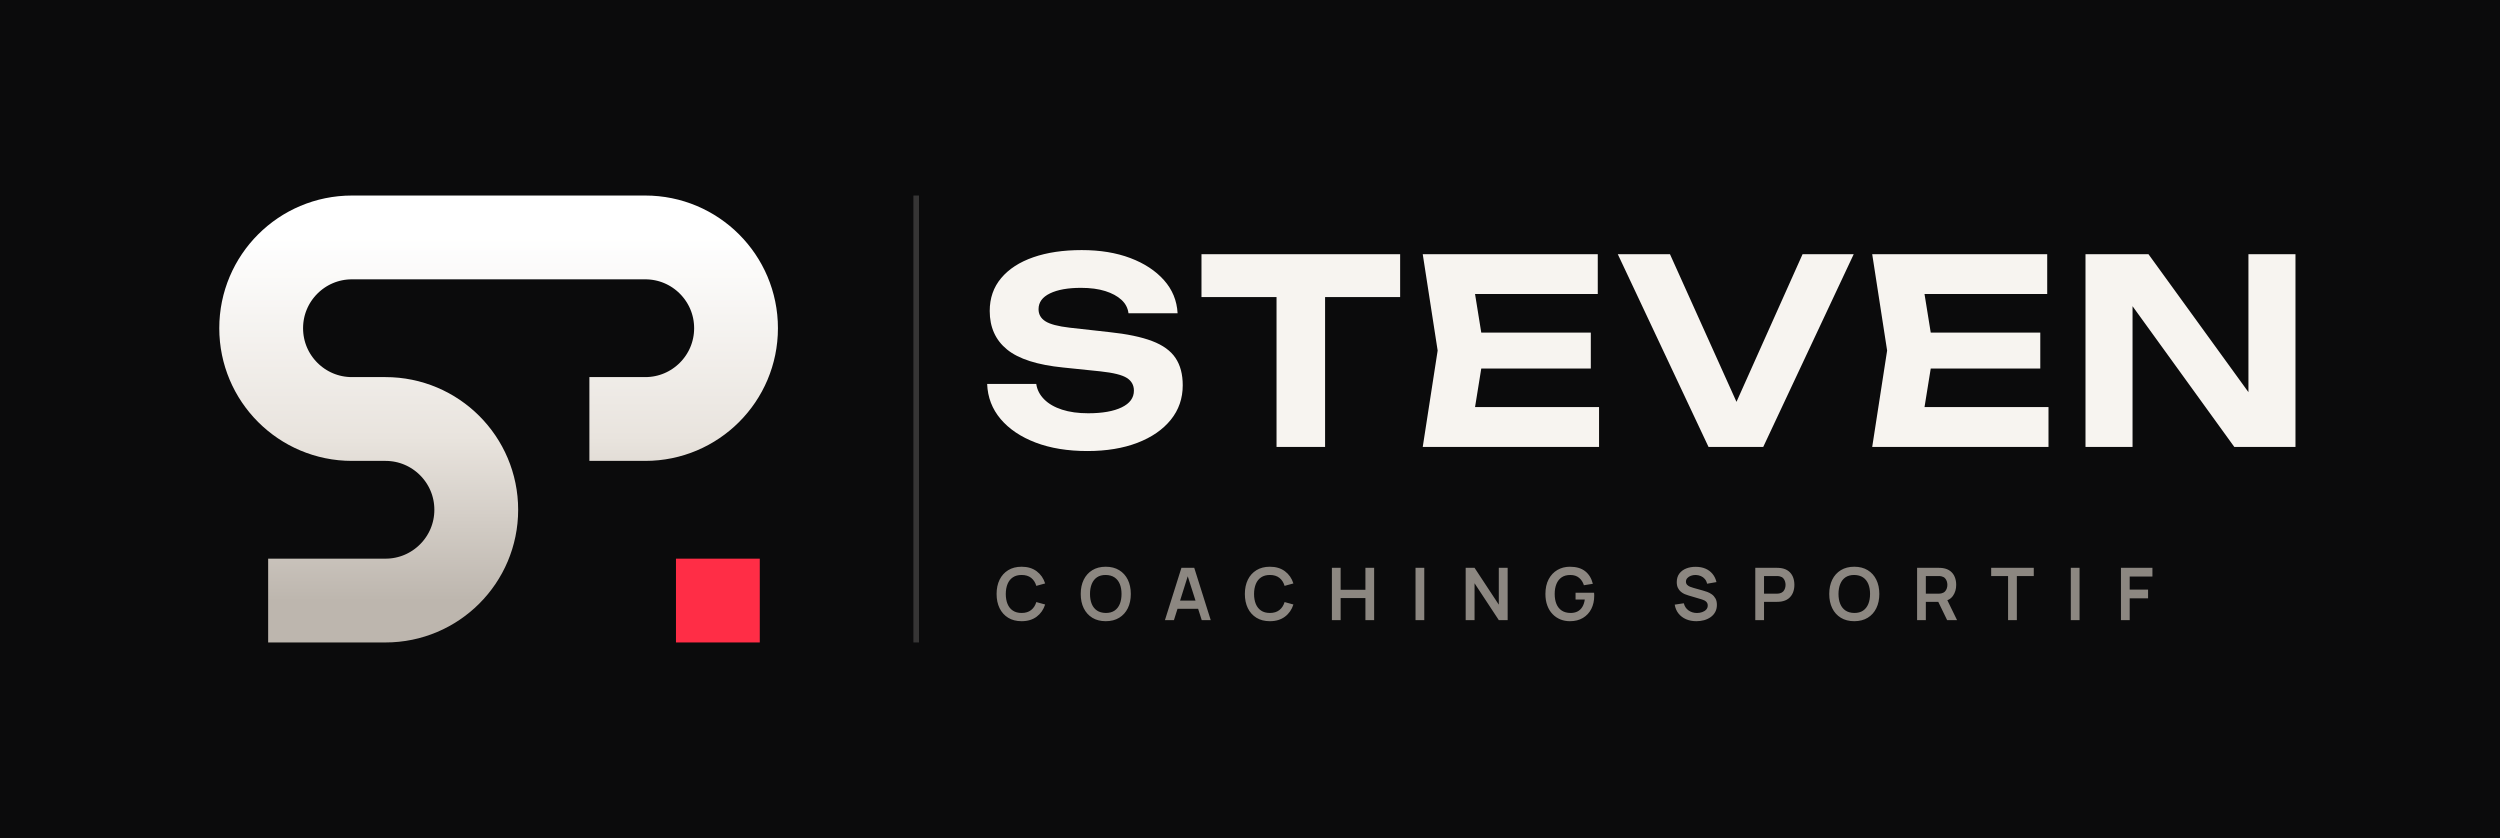
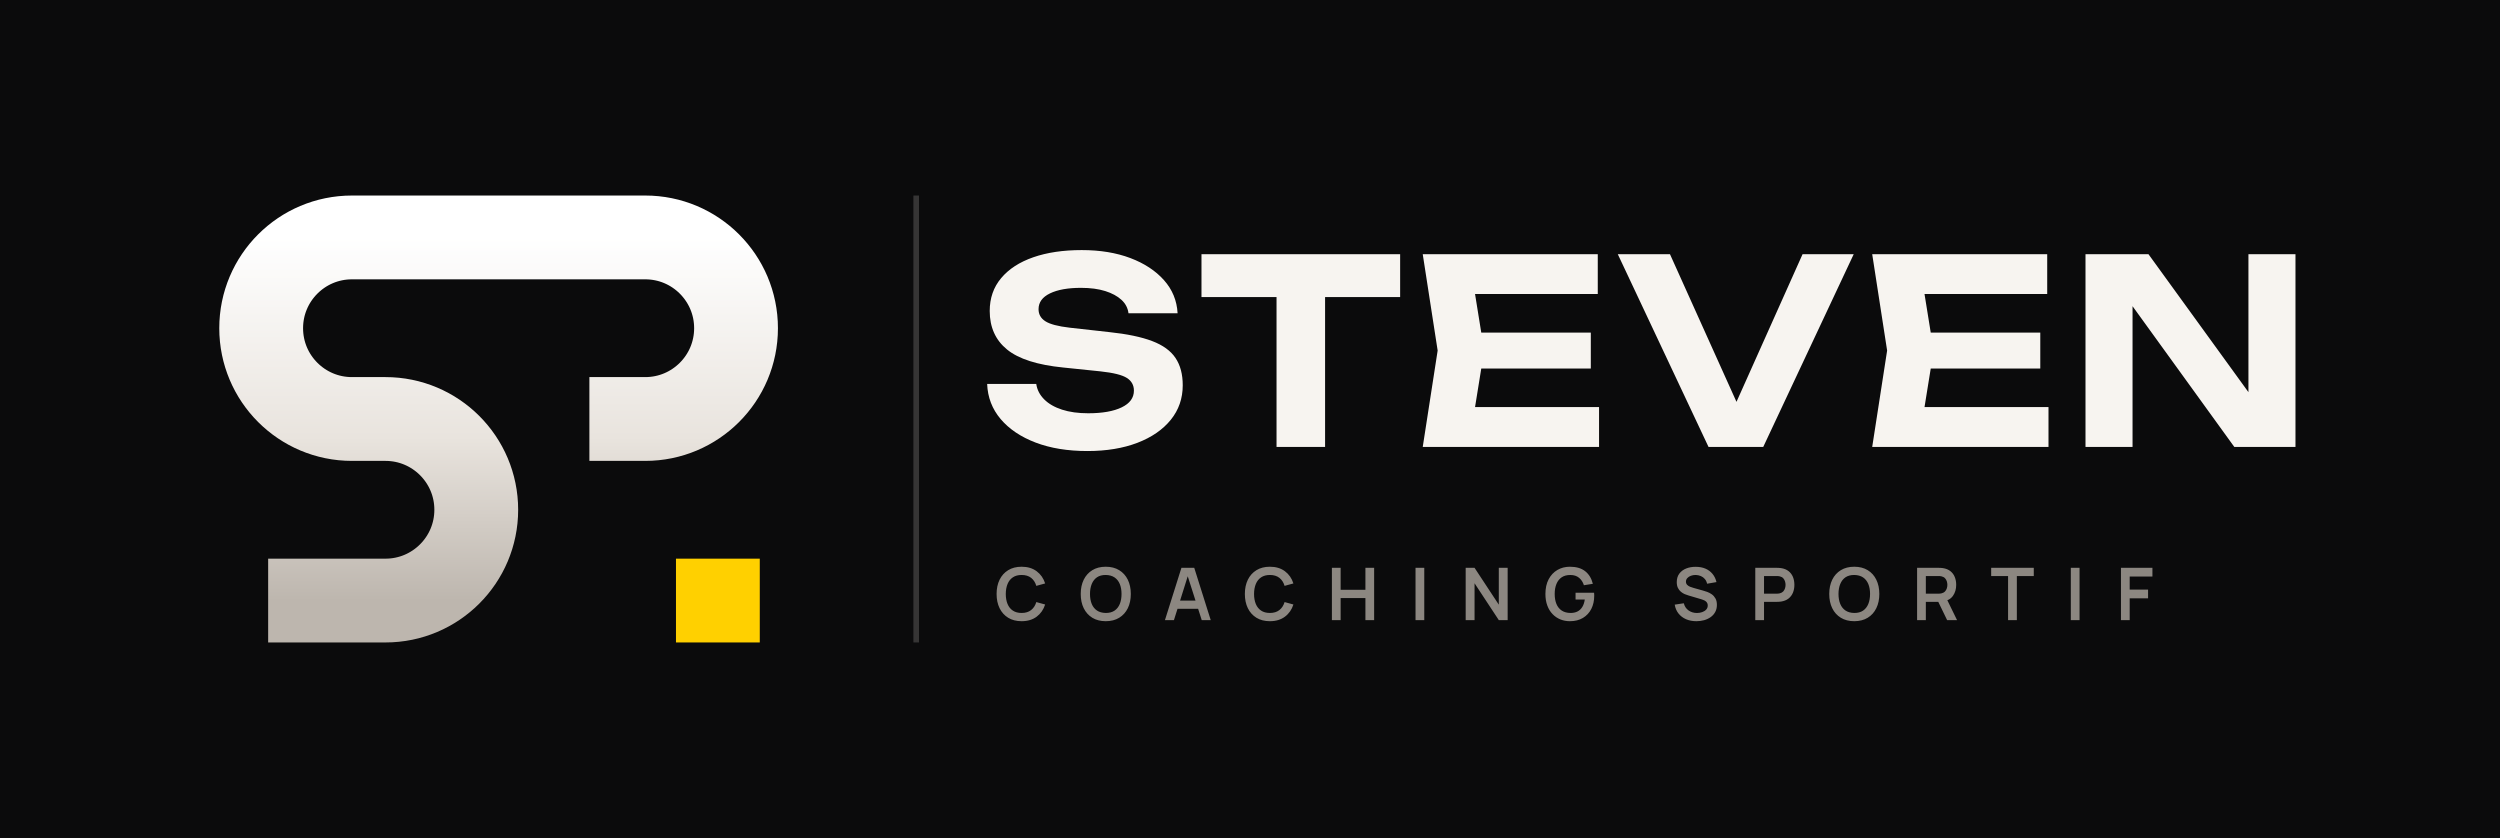
<svg xmlns="http://www.w3.org/2000/svg" viewBox="0 0 895 300" width="895" height="300">
  <defs>
    <linearGradient id="metal" x1="0" y1="0" x2="0" y2="1">
      <stop offset="0" stop-color="#FFFFFF" />
      <stop offset=".55" stop-color="#E9E4DE" />
      <stop offset="1" stop-color="#BDB6AE" />
    </linearGradient>
-     <linearGradient id="redg" x1="0" y1="0" x2="1" y2="1">
-       <stop offset="0" stop-color="#FF4D63" />
-       <stop offset="1" stop-color="#C8102E" />
+     <linearGradient id="yellowg" x1="0" y1="0" x2="1" y2="1">
+       <stop offset="0" stop-color="#FFE45C" />
+       <stop offset="1" stop-color="#E6B400" />
    </linearGradient>
    <linearGradient id="tile" x1="0" y1="0" x2="1" y2="1">
      <stop offset="0" stop-color="#1A1A1C" />
      <stop offset="1" stop-color="#0B0B0C" />
    </linearGradient>
  </defs>
  <rect width="895" height="300" fill="#0B0B0C" />
  <g transform="translate(60 30) scale(1)">
    <g transform="translate(6 0)">
      <g fill="none" stroke-linejoin="round" stroke-linecap="butt" stroke-width="30">
        <path d="M30 185 H72 A32.5 32.5 0 0 0 72 120 H60 A32.5 32.5 0 0 1 60 55 H165 A32.5 32.5 0 0 1 165 120 H145" stroke="url(#metal)" />
        <path d="M145 40 V200" stroke="url(#metal)" />
      </g>
-       <rect x="176" y="170" width="30" height="30" fill="#FF2D46" />
+       <rect x="176" y="170" width="30" height="30" fill="#FFD000" />
    </g>
  </g>
  <rect x="327" y="70" width="2" height="160" fill="#F7F4F0" opacity=".18" />
  <path d="M353.40 137.46L353.40 137.46L370.98 137.46Q371.44 140.59 373.83 142.98Q376.22 145.37 380.22 146.66Q384.22 147.95 389.56 147.95L389.56 147.95Q397.20 147.95 401.57 145.83Q405.94 143.72 405.94 139.85L405.94 139.85Q405.94 136.91 403.41 135.30Q400.88 133.69 393.98 132.95L393.98 132.95L380.64 131.57Q366.74 130.19 360.53 125.13Q354.32 120.07 354.32 111.33L354.32 111.33Q354.32 104.43 358.42 99.56Q362.51 94.68 369.92 92.10Q377.32 89.53 387.26 89.53L387.26 89.53Q397.10 89.53 404.65 92.38Q412.19 95.23 416.70 100.29Q421.21 105.35 421.58 112.16L421.58 112.16L404.00 112.16Q403.64 109.31 401.47 107.33Q399.31 105.35 395.68 104.20Q392.04 103.05 386.98 103.05L386.98 103.05Q379.99 103.05 375.90 105.03Q371.80 107.01 371.80 110.69L371.80 110.69Q371.80 113.45 374.24 115.01Q376.68 116.58 382.94 117.31L382.94 117.31L397.01 118.88Q406.67 119.89 412.47 122.10Q418.26 124.30 420.84 128.17Q423.42 132.03 423.42 137.92L423.42 137.92Q423.42 145.00 419.14 150.29Q414.86 155.58 407.18 158.53Q399.50 161.47 389.28 161.47L389.28 161.47Q378.70 161.47 370.75 158.44Q362.79 155.40 358.23 150.02Q353.68 144.64 353.40 137.46ZM457.00 160L457.00 98.73L474.38 98.73L474.38 160L457.00 160ZM430.13 106.36L430.13 91L501.25 91L501.25 106.36L430.13 106.36ZM519.56 119.06L569.51 119.06L569.51 131.94L519.56 131.94L519.56 119.06ZM526.73 96.98L531.33 125.50L526.73 154.02L519.46 145.74L572.46 145.74L572.46 160L509.34 160L514.68 125.50L509.34 91L572.00 91L572.00 105.26L519.46 105.26L526.73 96.98ZM597.85 91L625.45 152.27L617.90 152.27L645.32 91L663.63 91L631.24 160L611.65 160L579.17 91L597.85 91ZM680.46 119.06L730.42 119.06L730.42 131.94L680.46 131.94L680.46 119.06ZM687.64 96.98L692.24 125.50L687.64 154.02L680.37 145.74L733.36 145.74L733.36 160L670.25 160L675.59 125.50L670.25 91L732.90 91L732.90 105.26L680.37 105.26L687.64 96.98ZM769.15 91L810.55 148.13L804.94 149.14L804.94 91L821.78 91L821.78 160L799.88 160L757.84 101.86L763.45 100.84L763.45 160L746.61 160L746.61 91L769.15 91Z" fill="#F7F4F0" />
  <path d="M365.74 222.39L365.74 222.39Q362.93 222.39 360.93 221.16Q358.93 219.93 357.85 217.74Q356.78 215.54 356.78 212.64L356.78 212.64Q356.78 209.74 357.85 207.54Q358.93 205.35 360.93 204.12Q362.93 202.89 365.74 202.89L365.74 202.89Q368.97 202.89 371.13 204.51Q373.29 206.13 374.16 208.87L374.16 208.87L371.00 209.74Q370.46 207.91 369.14 206.87Q367.83 205.84 365.74 205.84L365.74 205.84Q363.85 205.84 362.60 206.69Q361.34 207.53 360.71 209.06Q360.08 210.59 360.07 212.64L360.07 212.64Q360.07 214.69 360.70 216.22Q361.33 217.75 362.59 218.59Q363.85 219.44 365.74 219.44L365.74 219.44Q367.83 219.44 369.14 218.40Q370.46 217.36 371.00 215.54L371.00 215.54L374.16 216.41Q373.29 219.15 371.13 220.77Q368.97 222.39 365.74 222.39ZM395.86 222.39L395.86 222.39Q393.05 222.39 391.05 221.16Q389.05 219.93 387.97 217.74Q386.90 215.54 386.90 212.64L386.90 212.64Q386.90 209.74 387.97 207.54Q389.05 205.35 391.05 204.12Q393.05 202.89 395.86 202.89L395.86 202.89Q398.67 202.89 400.67 204.12Q402.68 205.35 403.76 207.54Q404.83 209.74 404.83 212.64L404.83 212.64Q404.83 215.54 403.76 217.74Q402.68 219.93 400.67 221.16Q398.67 222.39 395.86 222.39ZM395.86 219.44L395.86 219.44Q397.74 219.45 399.00 218.61Q400.25 217.76 400.88 216.23Q401.51 214.69 401.51 212.64L401.51 212.64Q401.51 210.59 400.88 209.07Q400.25 207.56 399.00 206.71Q397.74 205.87 395.86 205.84L395.86 205.84Q393.97 205.83 392.72 206.67Q391.48 207.52 390.85 209.05Q390.22 210.59 390.22 212.64L390.22 212.64Q390.22 214.69 390.84 216.21Q391.46 217.72 392.72 218.57Q393.97 219.41 395.86 219.44ZM420.27 222L417.05 222L422.95 203.28L427.54 203.28L433.44 222L430.22 222L424.86 205.20L425.56 205.20L420.27 222ZM430.16 217.94L420.34 217.94L420.34 215.02L430.16 215.02L430.16 217.94ZM454.62 222.39L454.62 222.39Q451.81 222.39 449.81 221.16Q447.81 219.93 446.73 217.74Q445.66 215.54 445.66 212.64L445.66 212.64Q445.66 209.74 446.73 207.54Q447.81 205.35 449.81 204.12Q451.81 202.89 454.62 202.89L454.62 202.89Q457.85 202.89 460.01 204.51Q462.17 206.13 463.04 208.87L463.04 208.87L459.88 209.74Q459.34 207.91 458.02 206.87Q456.71 205.84 454.62 205.84L454.62 205.84Q452.73 205.84 451.48 206.69Q450.22 207.53 449.59 209.06Q448.96 210.59 448.95 212.64L448.95 212.64Q448.95 214.69 449.58 216.22Q450.21 217.75 451.47 218.59Q452.73 219.44 454.62 219.44L454.62 219.44Q456.71 219.44 458.02 218.40Q459.34 217.36 459.88 215.54L459.88 215.54L463.04 216.41Q462.17 219.15 460.01 220.77Q457.85 222.39 454.62 222.39ZM479.95 222L476.82 222L476.82 203.28L479.95 203.28L479.95 211.16L488.82 211.16L488.82 203.28L491.94 203.28L491.94 222L488.82 222L488.82 214.10L479.95 214.10L479.95 222ZM509.89 222L506.76 222L506.76 203.28L509.89 203.28L509.89 222ZM527.89 222L524.71 222L524.71 203.28L527.89 203.28L536.57 216.47L536.57 203.28L539.74 203.28L539.74 222L536.57 222L527.89 208.81L527.89 222ZM562.02 222.39L562.02 222.39Q560.20 222.39 558.61 221.75Q557.02 221.10 555.82 219.85Q554.61 218.61 553.94 216.79Q553.26 214.98 553.26 212.64L553.26 212.64Q553.26 209.57 554.41 207.39Q555.55 205.22 557.54 204.05Q559.53 202.89 562.02 202.89L562.02 202.89Q565.48 202.89 567.50 204.50Q569.52 206.10 570.24 209L570.24 209L567.04 209.51Q566.51 207.84 565.30 206.85Q564.09 205.85 562.22 205.85L562.22 205.85Q560.33 205.83 559.09 206.67Q557.84 207.52 557.21 209.05Q556.58 210.59 556.58 212.64L556.58 212.64Q556.58 214.69 557.20 216.21Q557.82 217.72 559.08 218.57Q560.33 219.41 562.22 219.44L562.22 219.44Q563.64 219.45 564.70 218.93Q565.77 218.40 566.44 217.33Q567.12 216.25 567.35 214.64L567.35 214.64L564.05 214.64L564.05 212.19L570.68 212.19Q570.71 212.39 570.72 212.80Q570.73 213.20 570.73 213.28L570.73 213.28Q570.73 215.93 569.69 217.99Q568.64 220.05 566.69 221.22Q564.74 222.39 562.02 222.39ZM607.30 222.39L607.30 222.39Q605.25 222.39 603.60 221.68Q601.96 220.96 600.90 219.63Q599.84 218.29 599.55 216.46L599.55 216.46L602.80 215.97Q603.22 217.63 604.51 218.54Q605.81 219.45 607.50 219.45L607.50 219.45Q608.50 219.45 609.38 219.14Q610.27 218.83 610.82 218.23Q611.37 217.63 611.37 216.76L611.37 216.76Q611.37 216.37 611.24 216.04Q611.11 215.71 610.86 215.45Q610.60 215.19 610.21 214.97Q609.81 214.76 609.29 214.60L609.29 214.60L604.46 213.17Q603.83 212.99 603.11 212.69Q602.39 212.38 601.75 211.84Q601.10 211.30 600.69 210.46Q600.28 209.62 600.28 208.39L600.28 208.39Q600.28 206.58 601.20 205.35Q602.12 204.13 603.67 203.51Q605.22 202.90 607.12 202.92L607.12 202.92Q609.04 202.93 610.55 203.57Q612.06 204.22 613.07 205.44Q614.09 206.66 614.50 208.39L614.50 208.39L611.14 208.97Q610.93 207.99 610.34 207.29Q609.75 206.59 608.90 206.23Q608.04 205.87 607.08 205.84L607.08 205.84Q606.15 205.83 605.35 206.12Q604.55 206.41 604.06 206.96Q603.57 207.50 603.57 208.23L603.57 208.23Q603.57 208.92 603.99 209.36Q604.40 209.79 605.02 210.05Q605.64 210.30 606.28 210.47L606.28 210.47L609.63 211.41Q610.32 211.59 611.18 211.90Q612.03 212.21 612.83 212.77Q613.62 213.33 614.13 214.24Q614.65 215.15 614.65 216.55L614.65 216.55Q614.65 218.01 614.04 219.11Q613.44 220.21 612.41 220.93Q611.38 221.66 610.07 222.03Q608.75 222.39 607.30 222.39ZM631.52 222L628.39 222L628.39 203.28L636.12 203.28Q636.40 203.28 636.83 203.30Q637.25 203.32 637.62 203.38L637.62 203.38Q639.24 203.63 640.30 204.46Q641.36 205.29 641.88 206.56Q642.39 207.83 642.39 209.38L642.39 209.38Q642.39 210.91 641.87 212.18Q641.35 213.45 640.29 214.28Q639.23 215.11 637.62 215.36L637.62 215.36Q637.25 215.41 636.82 215.44Q636.38 215.46 636.12 215.46L636.12 215.46L631.52 215.46L631.52 222ZM631.52 206.22L631.52 212.54L635.99 212.54Q636.25 212.54 636.58 212.51Q636.90 212.48 637.18 212.41L637.18 212.41Q637.96 212.21 638.41 211.72Q638.85 211.22 639.04 210.60Q639.23 209.97 639.23 209.38L639.23 209.38Q639.23 208.78 639.04 208.15Q638.85 207.52 638.41 207.02Q637.96 206.53 637.18 206.34L637.18 206.34Q636.90 206.26 636.58 206.24Q636.25 206.22 635.99 206.22L635.99 206.22L631.52 206.22ZM663.83 222.39L663.83 222.39Q661.02 222.39 659.02 221.16Q657.01 219.93 655.94 217.74Q654.87 215.54 654.87 212.64L654.87 212.64Q654.87 209.74 655.94 207.54Q657.01 205.35 659.02 204.12Q661.02 202.89 663.83 202.89L663.83 202.89Q666.63 202.89 668.64 204.12Q670.65 205.35 671.72 207.54Q672.80 209.74 672.80 212.64L672.80 212.64Q672.80 215.54 671.72 217.74Q670.65 219.93 668.64 221.16Q666.63 222.39 663.83 222.39ZM663.83 219.44L663.83 219.44Q665.71 219.45 666.97 218.61Q668.22 217.76 668.85 216.23Q669.48 214.69 669.48 212.64L669.48 212.64Q669.48 210.59 668.85 209.07Q668.22 207.56 666.97 206.71Q665.71 205.87 663.83 205.84L663.83 205.84Q661.94 205.83 660.69 206.67Q659.45 207.52 658.82 209.05Q658.18 210.59 658.18 212.64L658.18 212.64Q658.18 214.69 658.81 216.21Q659.43 217.72 660.69 218.57Q661.94 219.41 663.83 219.44ZM689.45 222L686.32 222L686.32 203.28L694.05 203.28Q694.32 203.28 694.75 203.30Q695.18 203.32 695.55 203.38L695.55 203.38Q697.17 203.63 698.23 204.46Q699.29 205.29 699.80 206.56Q700.32 207.83 700.32 209.38L700.32 209.38Q700.32 211.66 699.16 213.31Q698.00 214.95 695.61 215.34L695.61 215.34L694.27 215.46L689.45 215.46L689.45 222ZM700.62 222L697.07 222L693.38 214.38L696.56 213.68L700.62 222ZM689.45 206.22L689.45 212.54L693.92 212.54Q694.18 212.54 694.51 212.51Q694.83 212.48 695.10 212.41L695.10 212.41Q695.88 212.21 696.33 211.72Q696.78 211.22 696.97 210.60Q697.16 209.97 697.16 209.38L697.16 209.38Q697.16 208.78 696.97 208.15Q696.78 207.52 696.33 207.02Q695.88 206.53 695.10 206.34L695.10 206.34Q694.83 206.26 694.51 206.24Q694.18 206.22 693.92 206.22L693.92 206.22L689.45 206.22ZM722.03 222L718.89 222L718.89 206.22L712.84 206.22L712.84 203.28L728.09 203.28L728.09 206.22L722.03 206.22L722.03 222ZM744.48 222L741.35 222L741.35 203.28L744.48 203.28L744.48 222ZM762.43 222L759.30 222L759.30 203.28L770.57 203.28L770.57 206.41L762.43 206.41L762.43 211.08L769.01 211.08L769.01 214.20L762.43 214.20L762.43 222Z" fill="#8C8781" />
</svg>
